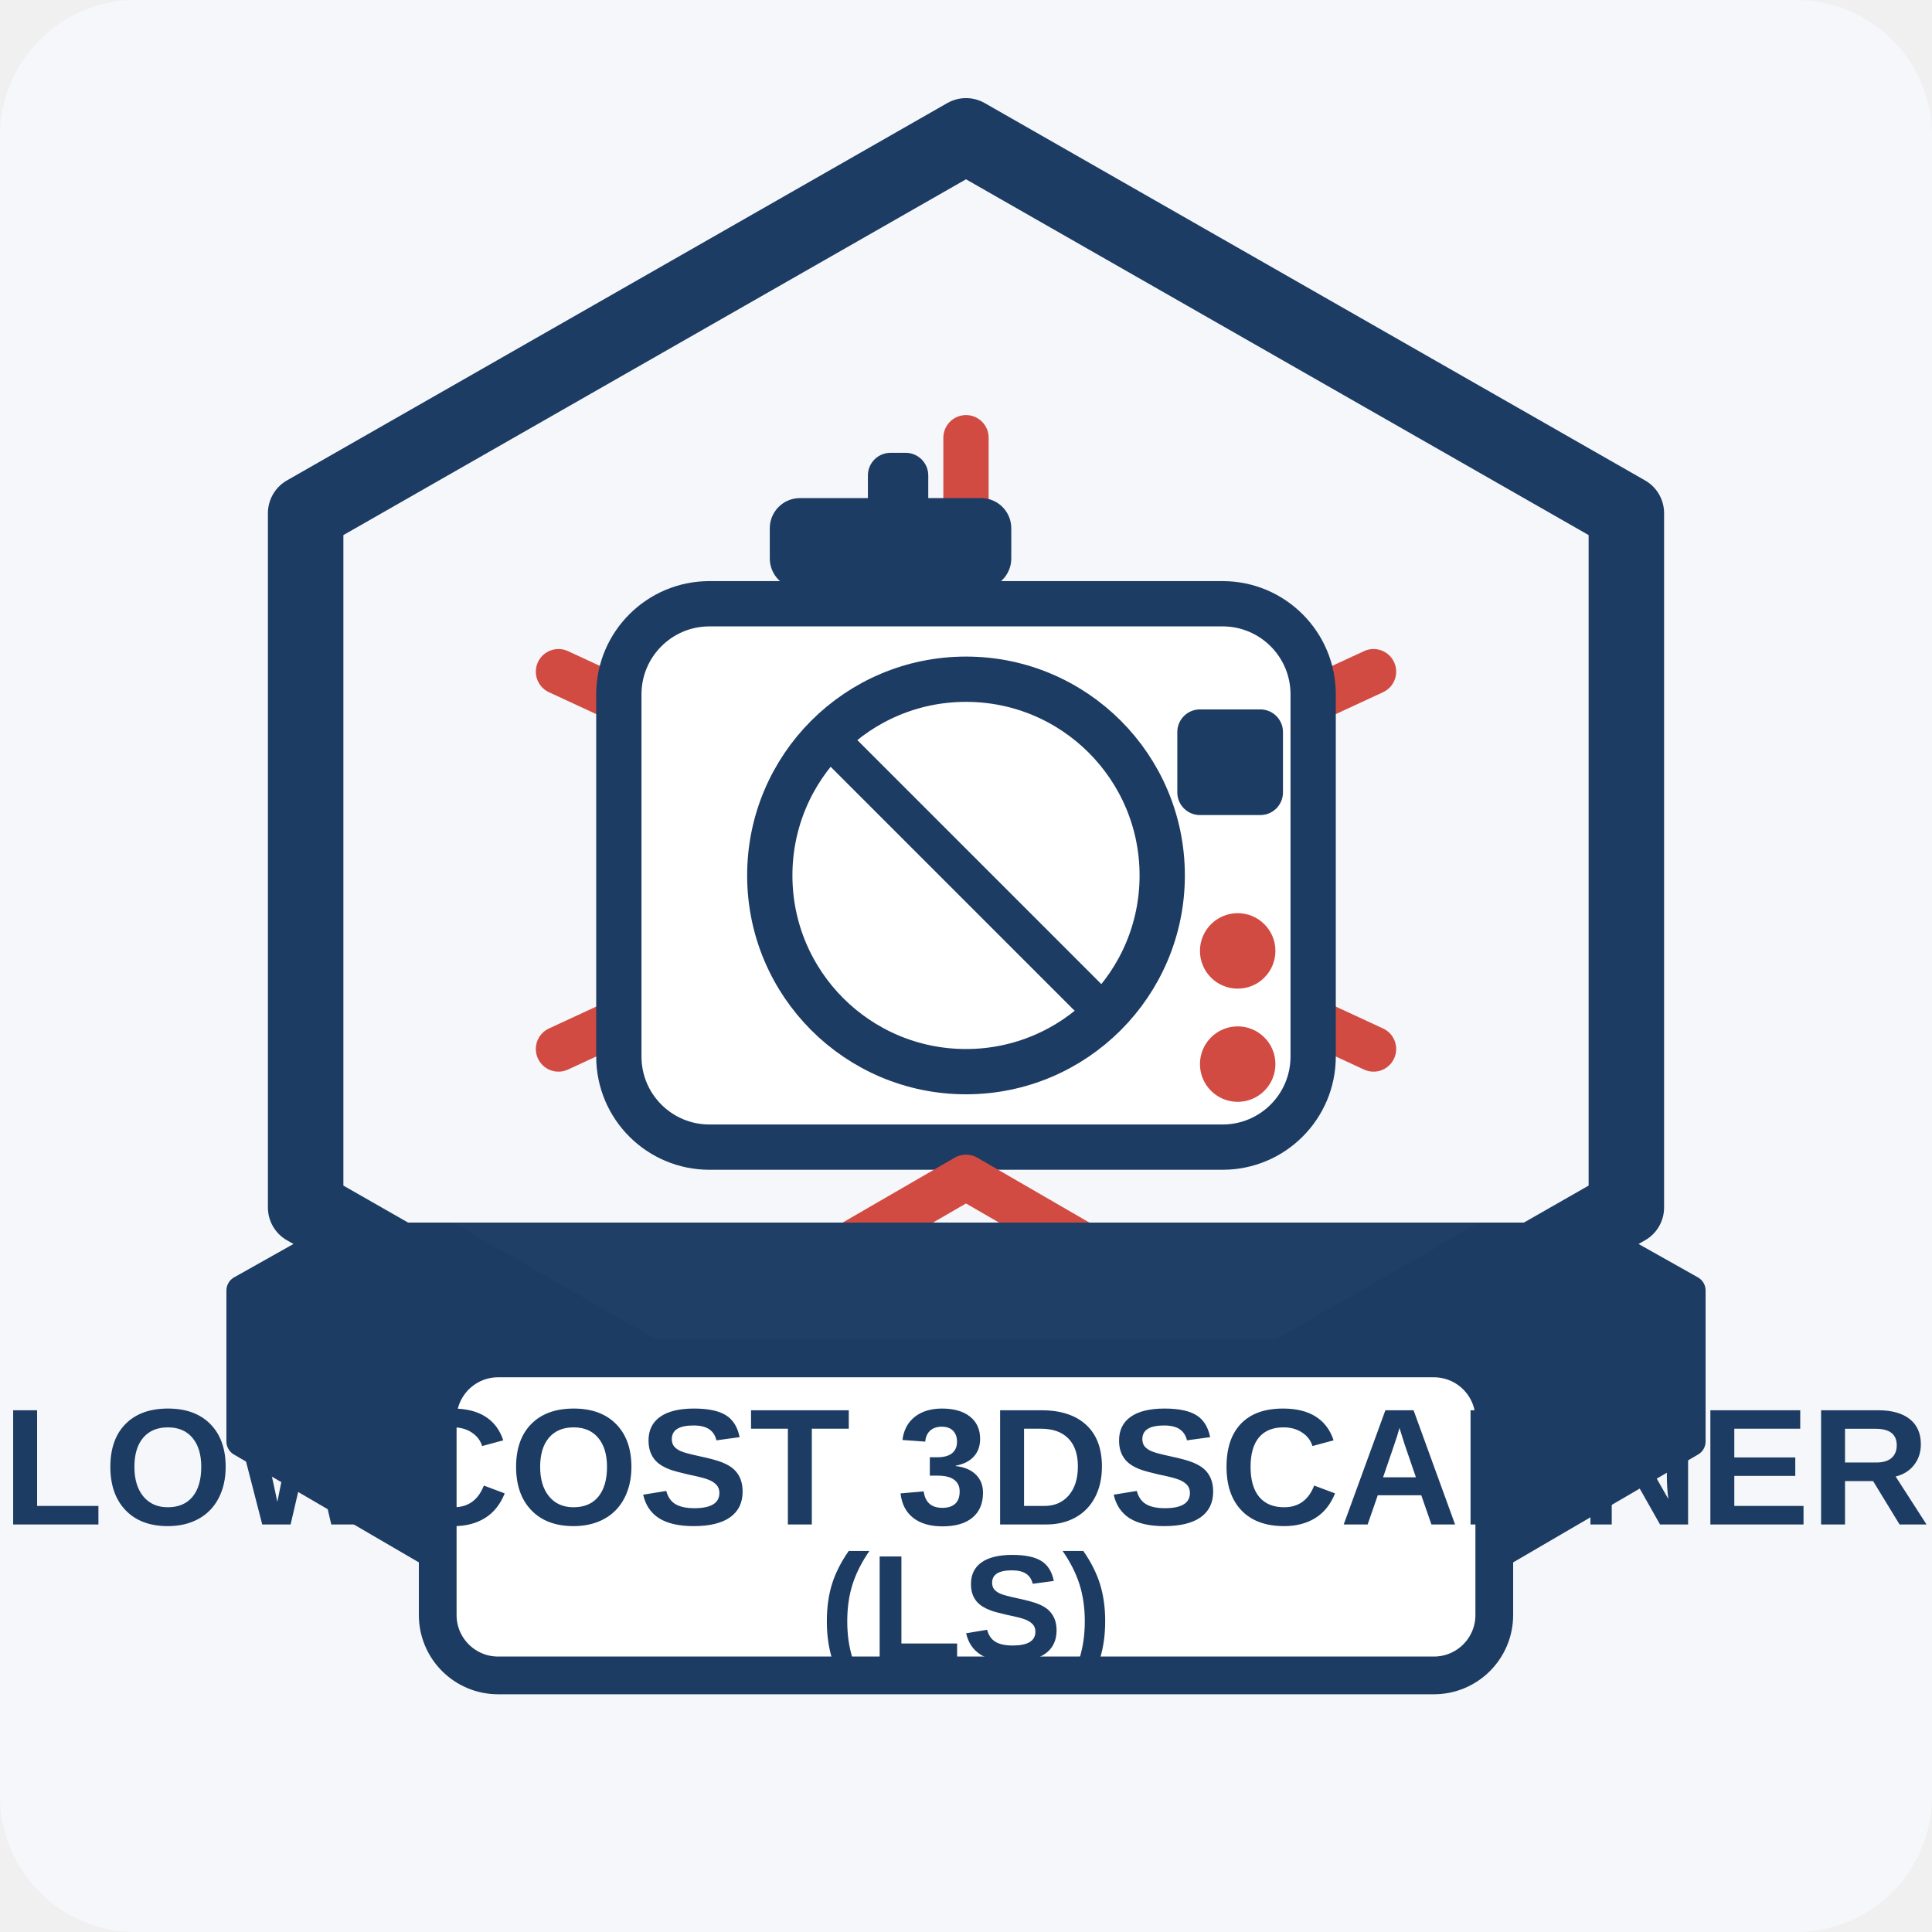
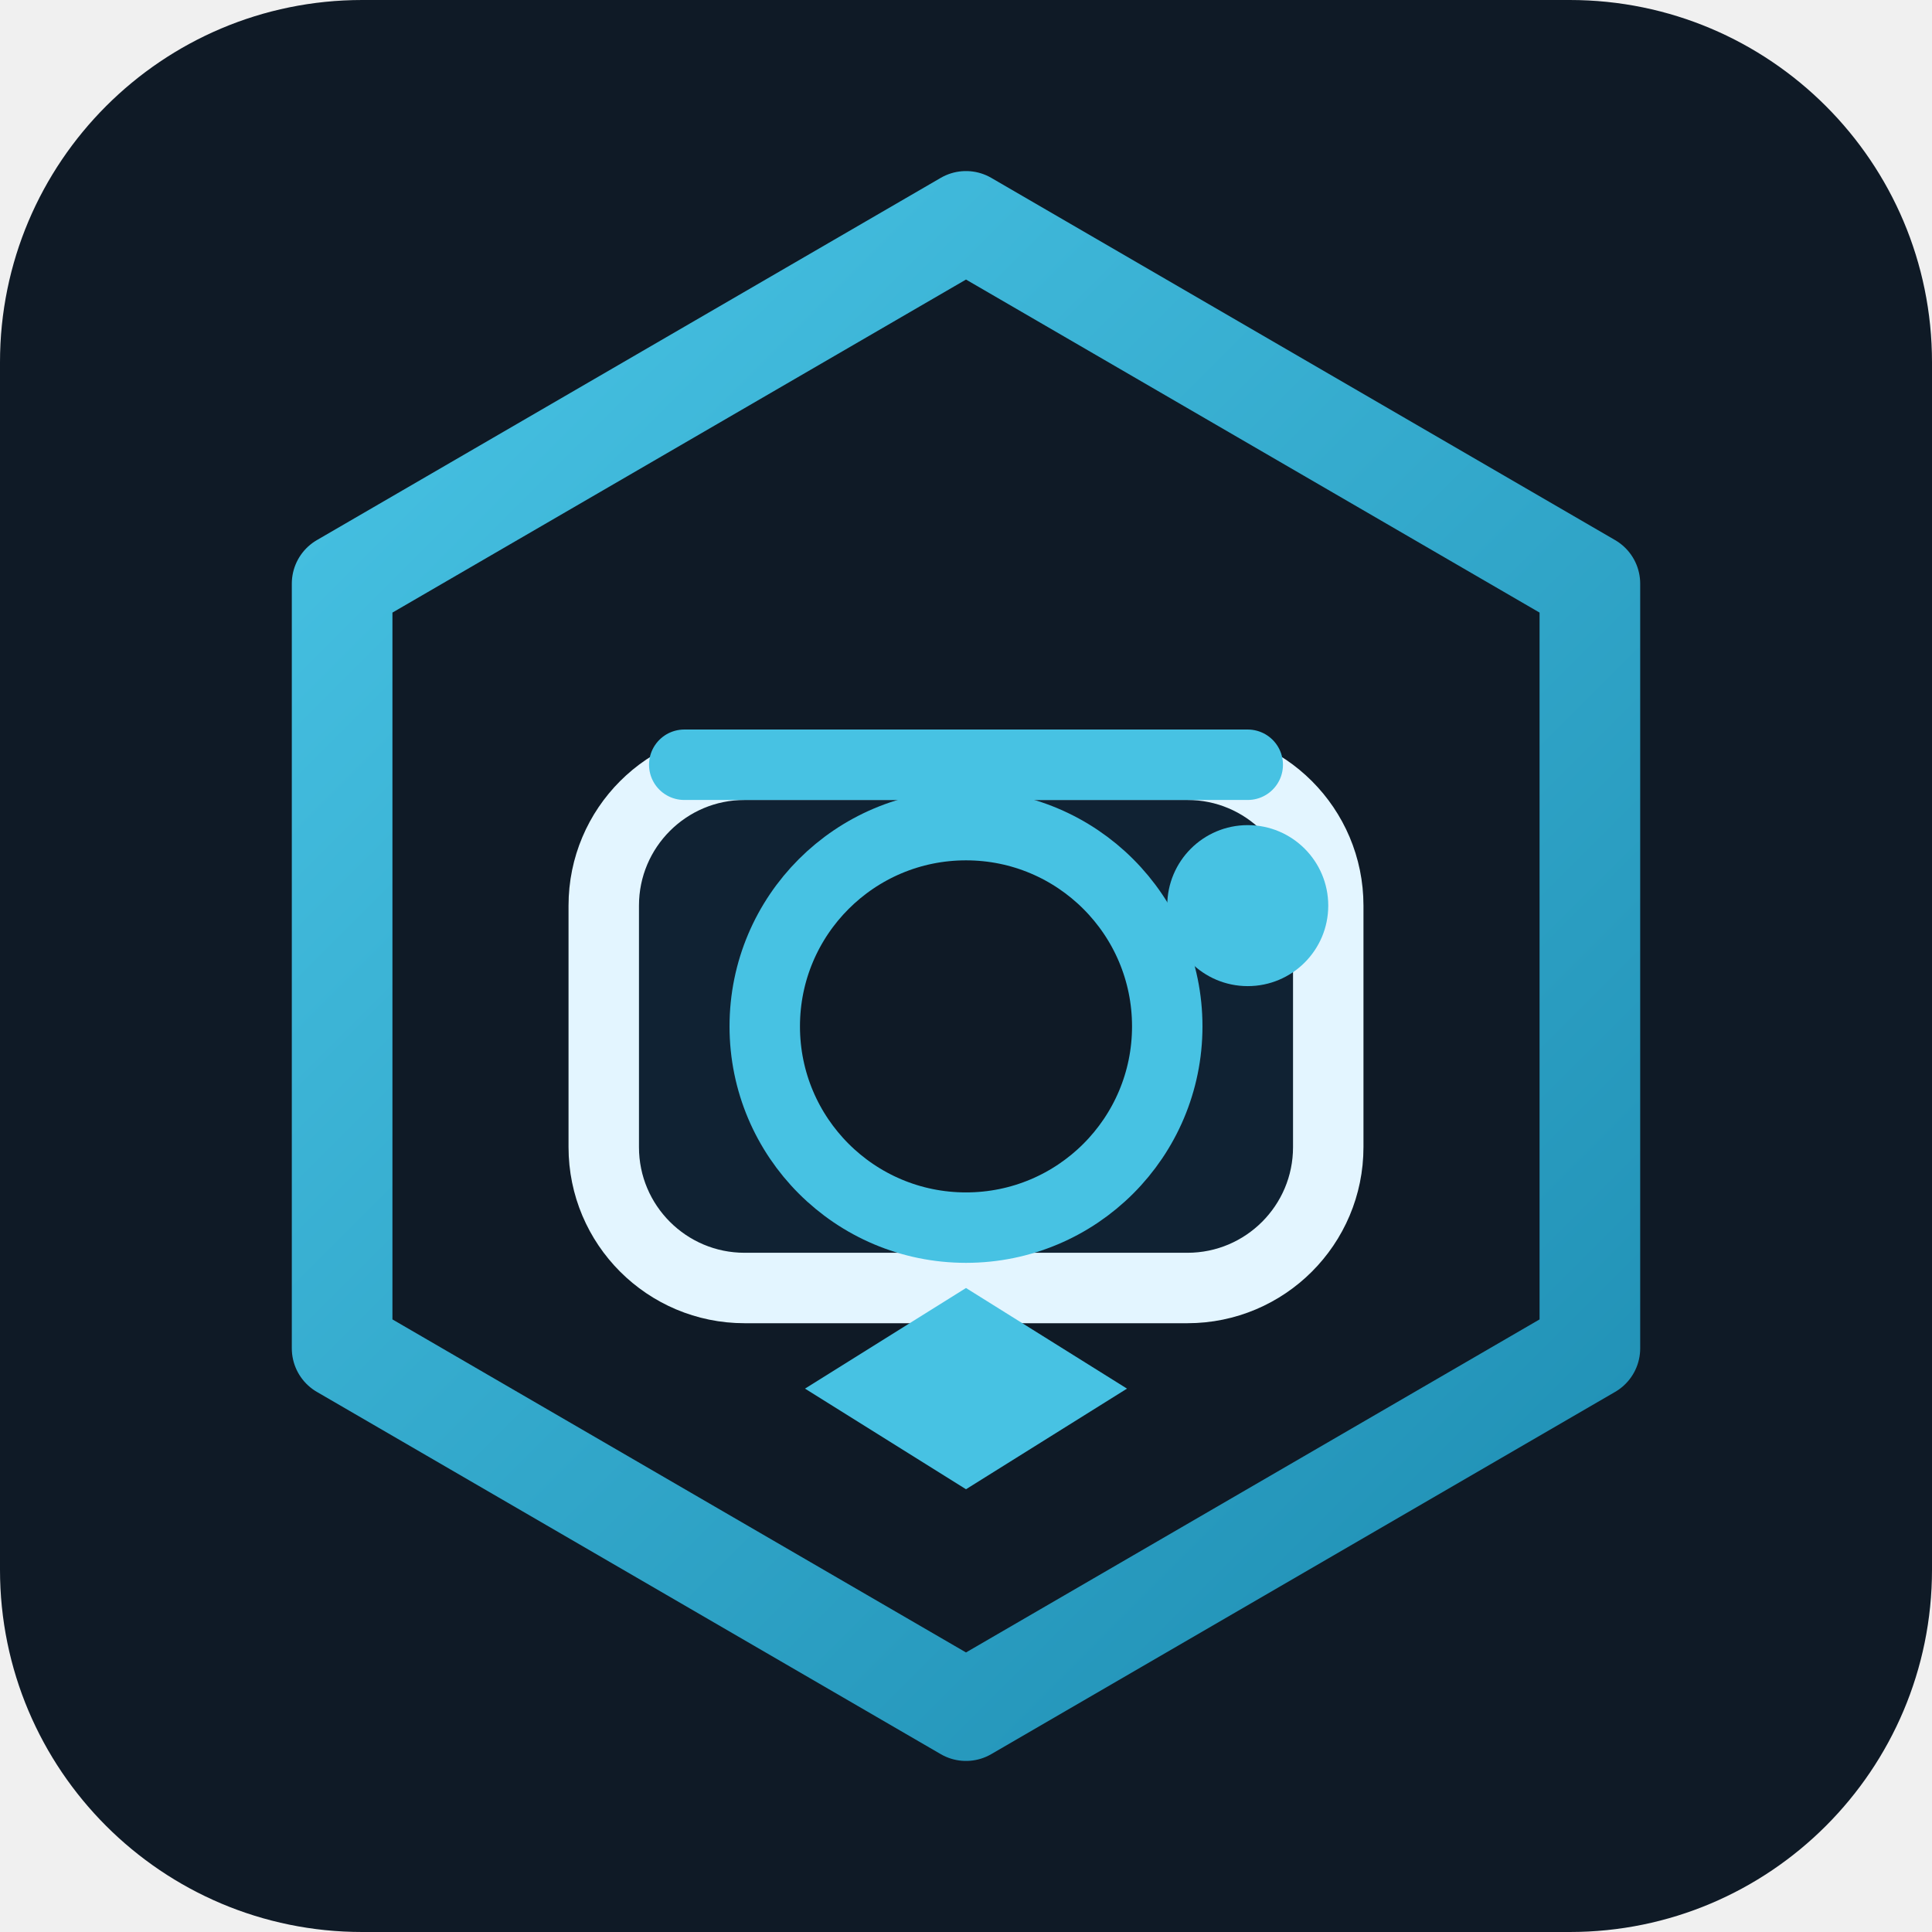
- <svg xmlns="http://www.w3.org/2000/svg" viewBox="0 0 512 512" role="img" aria-labelledby="title desc">
-   <rect width="512" height="512" fill="#f5f7fa" rx="36" />
-   <polygon points="256 36 431 136 431 320 256 420 81 320 81 136" fill="#f5f7fa" stroke="#1d3c63" stroke-width="20" stroke-linejoin="round" />
-   <line x1="256" y1="116" x2="256" y2="340" stroke="#d24b43" stroke-width="12" stroke-linecap="round" />
-   <line x1="148" y1="178" x2="364" y2="278" stroke="#d24b43" stroke-width="12" stroke-linecap="round" />
-   <line x1="364" y1="178" x2="148" y2="278" stroke="#d24b43" stroke-width="12" stroke-linecap="round" />
-   <rect x="164" y="160" width="184" height="144" rx="24" fill="#ffffff" stroke="#1d3c63" stroke-width="12" />
-   <circle cx="256" cy="232" r="52" fill="#ffffff" stroke="#1d3c63" stroke-width="12" />
-   <line x1="224" y1="200" x2="288" y2="264" stroke="#1d3c63" stroke-width="10" stroke-linecap="round" />
-   <rect x="312" y="188" width="28" height="28" rx="6" fill="#1d3c63" />
-   <circle cx="328" cy="252" r="10" fill="#d24b43" />
-   <circle cx="328" cy="282" r="10" fill="#d24b43" />
-   <rect x="204" y="132" width="64" height="24" rx="8" fill="#1d3c63" />
-   <rect x="230" y="120" width="16" height="20" rx="6" fill="#1d3c63" />
-   <path d="M256 312l38 22v44l-38 22-38-22v-44z" fill="#f5f7fa" stroke="#d24b43" stroke-width="12" stroke-linejoin="round" />
-   <path d="M96 324l-32 18v40l96 56h192l96-56v-40l-32-18" fill="#1d3c63" stroke="#1d3c63" stroke-width="8" stroke-linejoin="round" />
-   <path d="M120 324l136 78 136-78" fill="#203f66" />
-   <rect x="116" y="360" width="280" height="84" rx="16" fill="#ffffff" stroke="#1d3c63" stroke-width="10" />
-   <text x="256" y="404" font-family="'Segoe UI', 'Helvetica Neue', Arial, sans-serif" font-size="44" text-anchor="middle" fill="#1d3c63" font-weight="600">LOWCOST 3DSCANNER</text>
-   <text x="256" y="440" font-family="'Segoe UI', 'Helvetica Neue', Arial, sans-serif" font-size="40" text-anchor="middle" fill="#1d3c63" font-weight="700">(LS)</text>
+ <svg xmlns="http://www.w3.org/2000/svg" viewBox="0 0 192 192" role="img" aria-labelledby="title desc">
+   <defs>
+     <linearGradient id="favGradient" x1="32" y1="32" x2="160" y2="160" gradientUnits="userSpaceOnUse">
+       <stop offset="0" stop-color="#47C2E3" />
+       <stop offset="1" stop-color="#1F8FB4" />
+     </linearGradient>
+   </defs>
+   <rect x="0" y="0" width="192" height="192" rx="36" fill="#0F1A26" />
+   <path d="M96 22L158 58V134L96 170L34 134V58L96 22Z" stroke="url(#favGradient)" stroke-width="10" stroke-linejoin="round" fill="#0F1A26" />
+   <rect x="60" y="76" width="72" height="52" rx="14" stroke="#E3F5FF" stroke-width="7" fill="#102233" />
+   <circle cx="96" cy="102" r="20" fill="#0F1A26" stroke="#47C2E3" stroke-width="7" />
+   <circle cx="124" cy="90" r="8" fill="#47C2E3" />
+   <line x1="68" y1="76" x2="124" y2="76" stroke="#47C2E3" stroke-width="7" stroke-linecap="round" />
+   <path d="M96 128L112 138L96 148L80 138L96 128Z" fill="#47C2E3" />
</svg>
